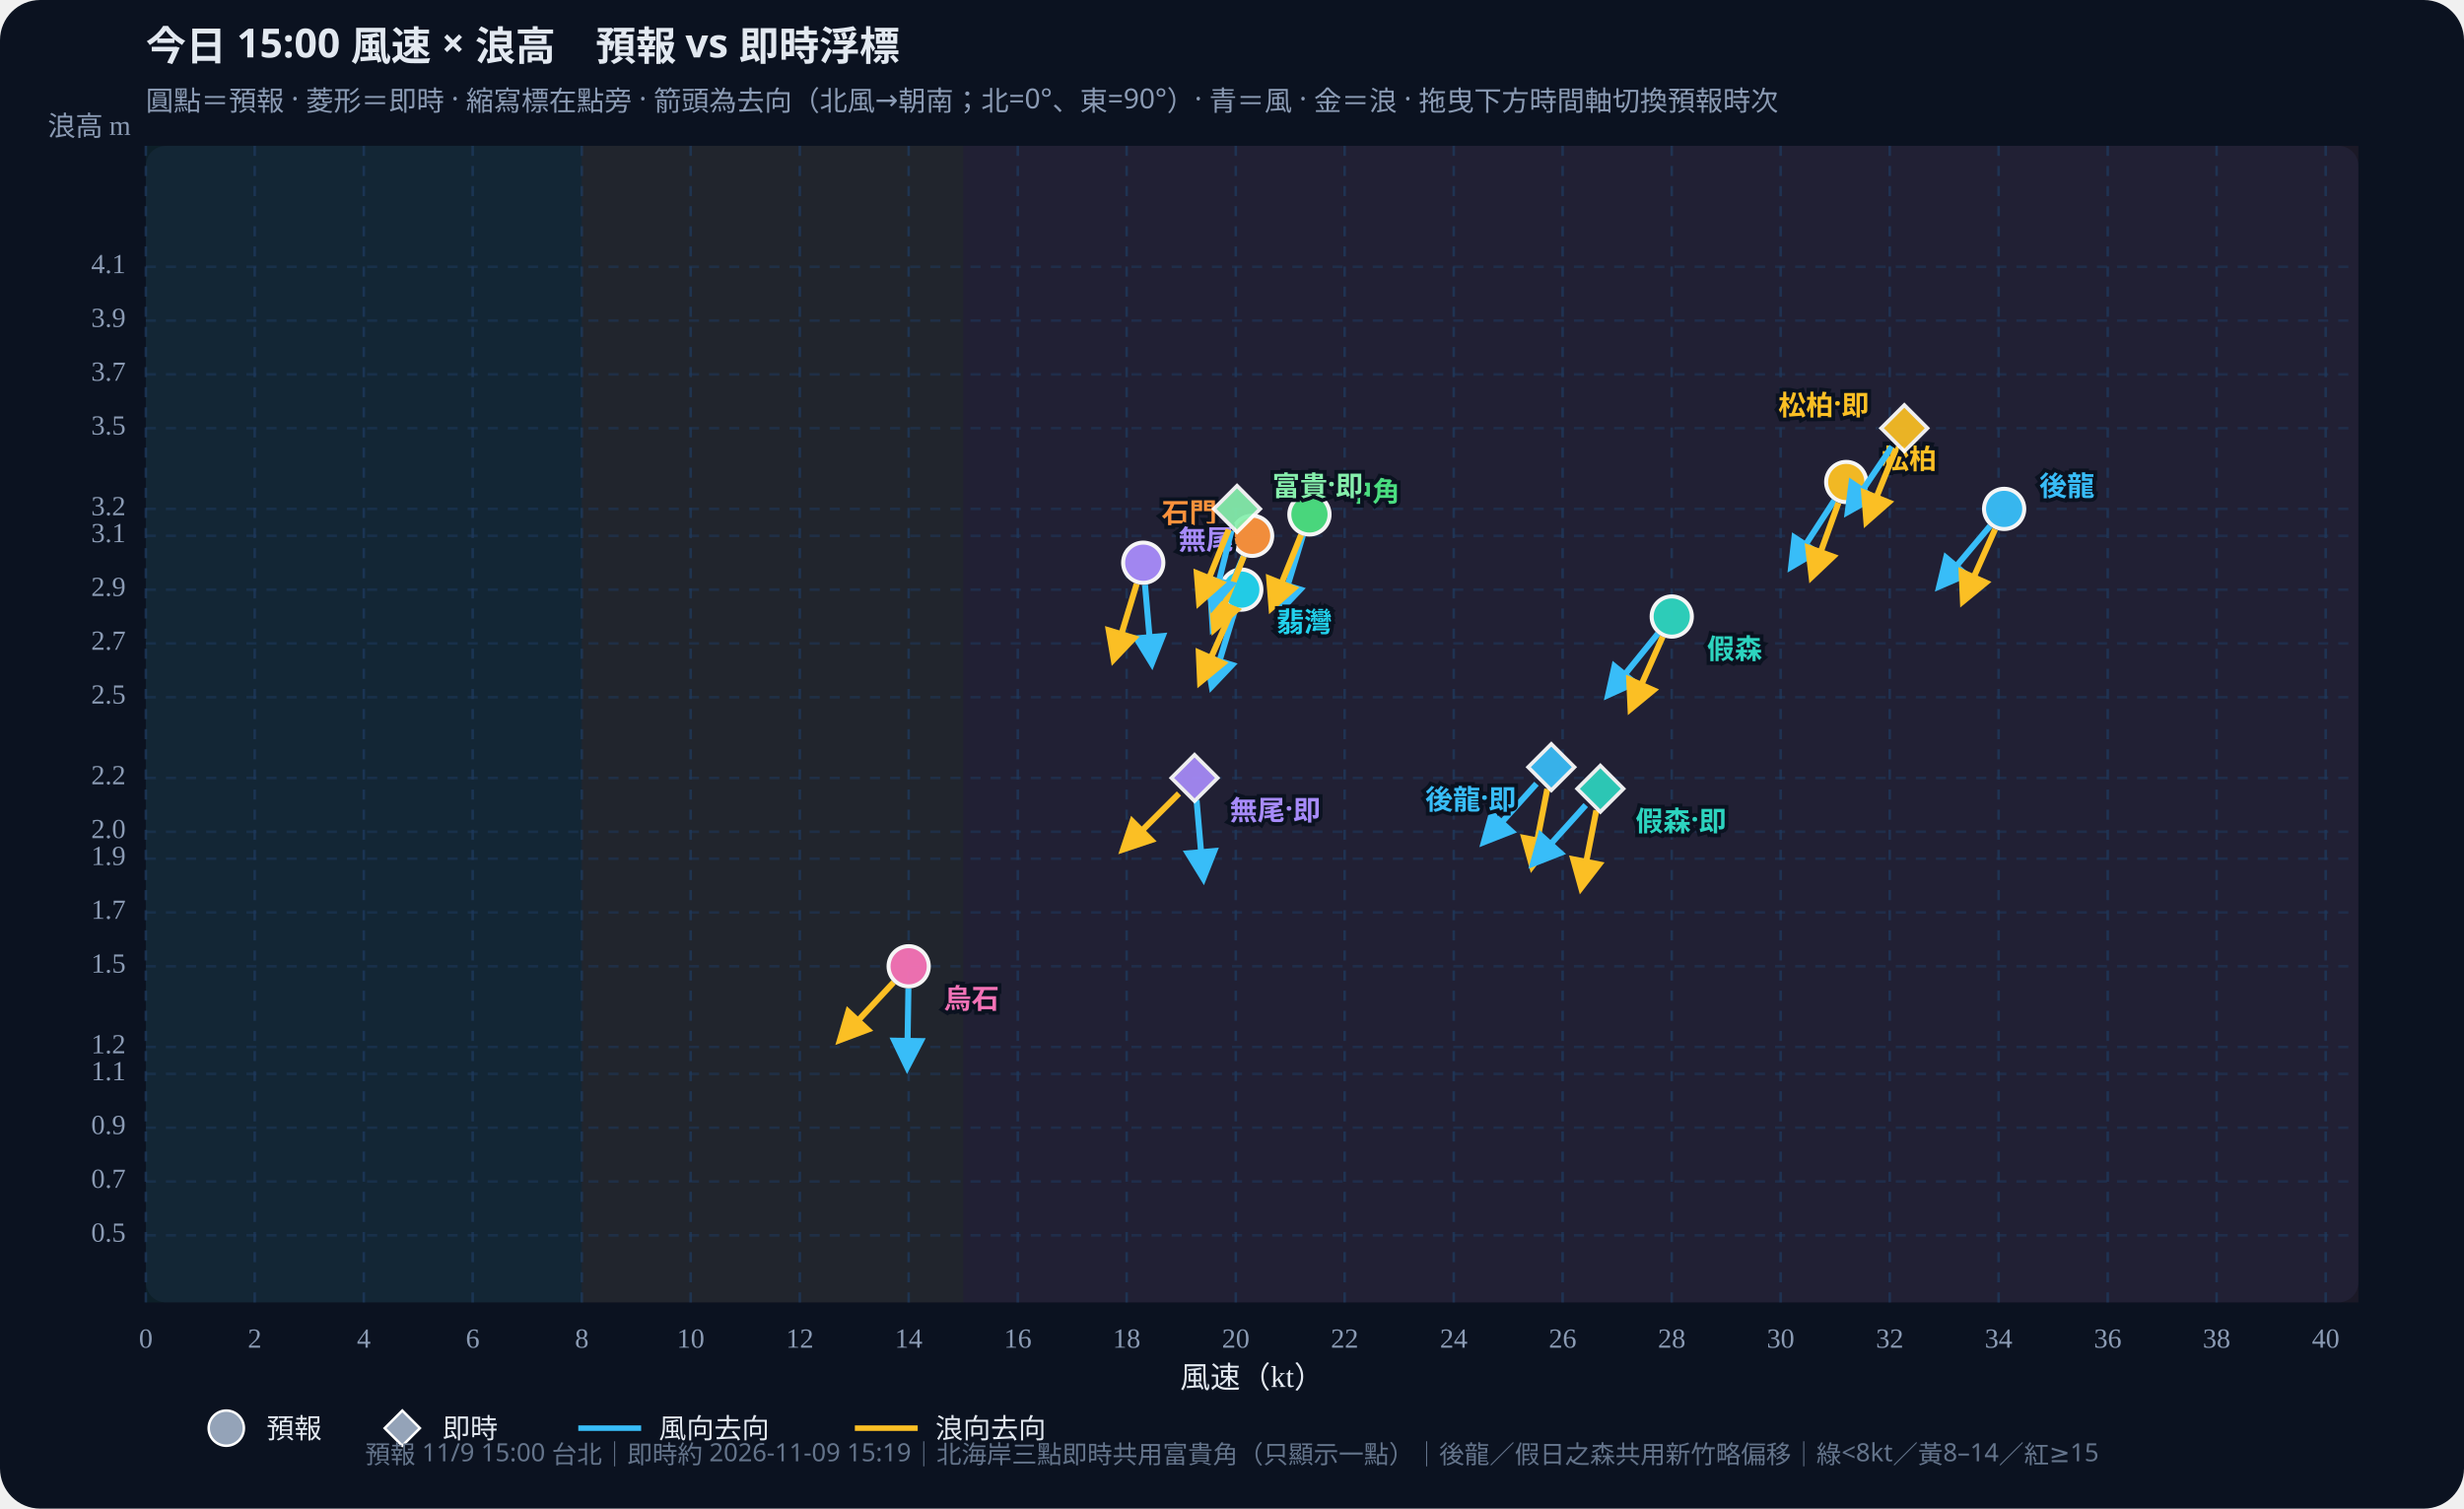
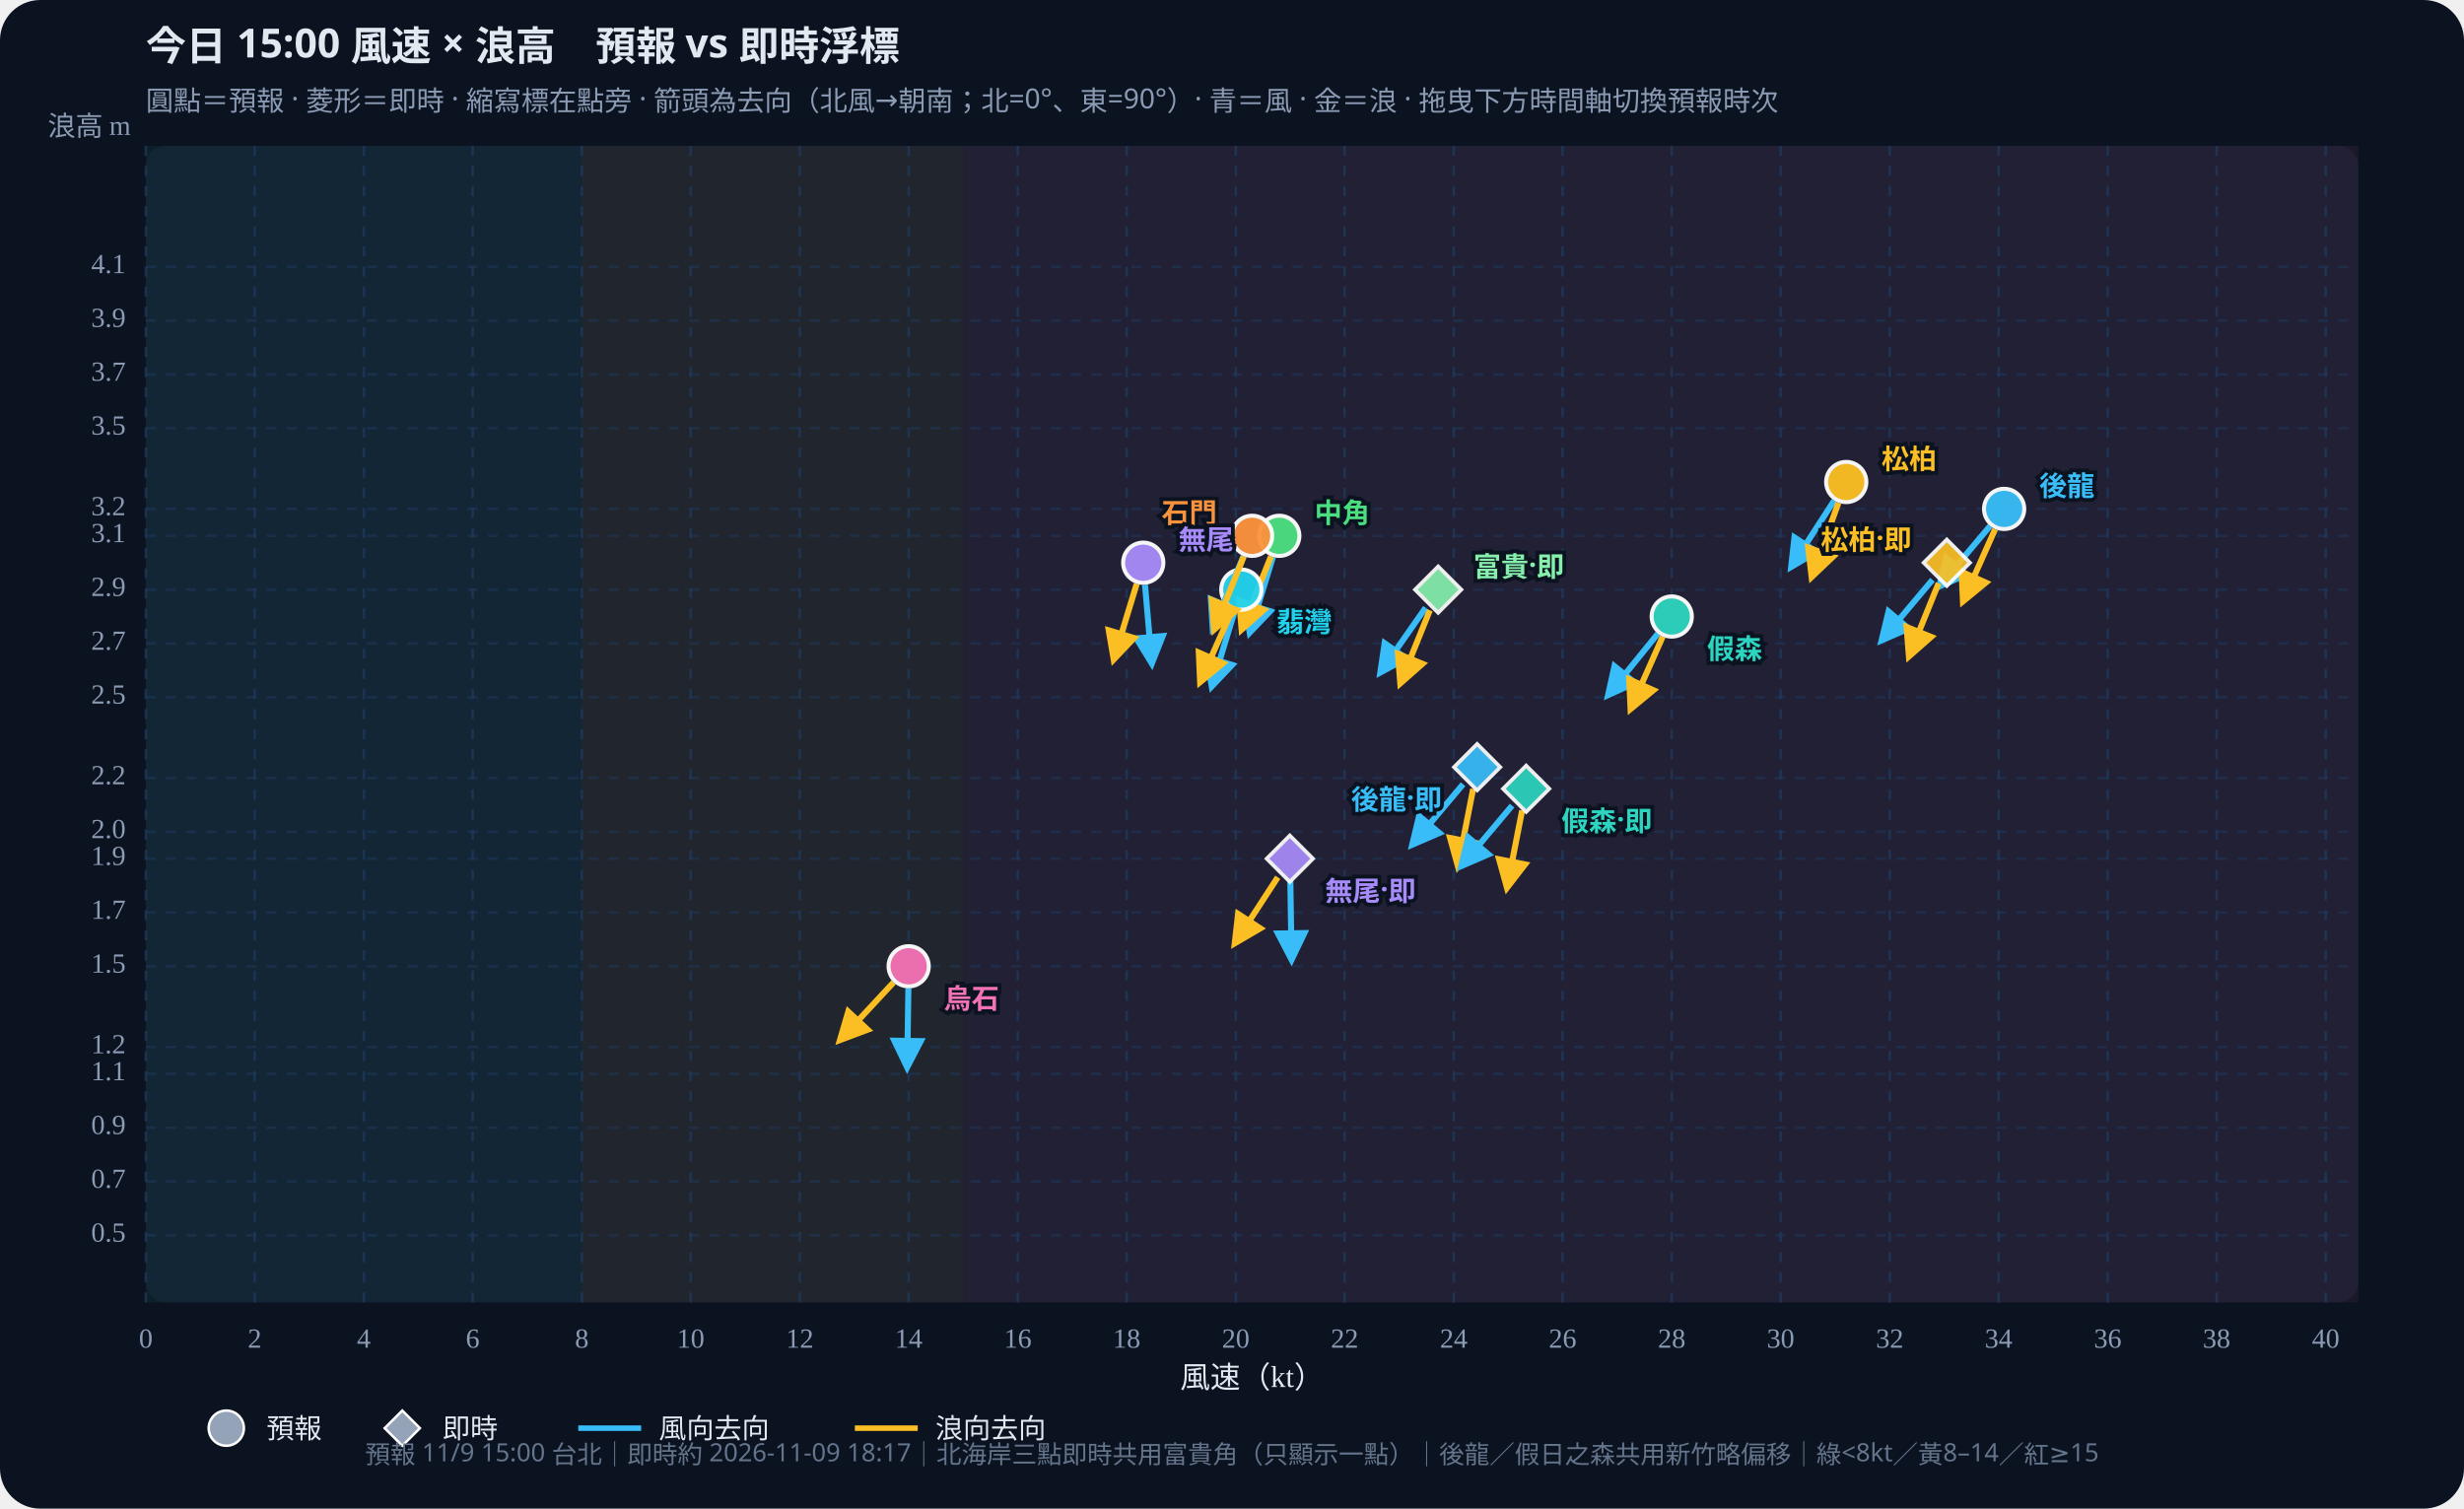
<svg xmlns="http://www.w3.org/2000/svg" id="wws-svg" viewBox="0 0 980 600" role="img" aria-label="風速與浪高散佈圖，可拖曳時間軸切換預報時次" style="width:100%;height:auto;display:block">
  <rect width="980" height="600" fill="#0b1220" rx="16" />
  <rect x="58" y="58" width="880" height="460" fill="#111a2e" rx="8" />
  <rect x="58.0" y="58" width="173.4" height="460" fill="#34d399" opacity="0.07" />
  <rect x="231.4" y="58" width="151.7" height="460" fill="#fbbf24" opacity="0.07" />
  <rect x="383.1" y="58" width="554.9" height="460" fill="#fb7185" opacity="0.07" />
  <defs>
    <marker id="arrow-38bdf8" viewBox="0 0 10 10" refX="8" refY="5" markerWidth="6" markerHeight="6" orient="auto-start-reverse">
      <path d="M0,0 L10,5 L0,10 z" fill="#38bdf8" />
    </marker>
    <marker id="arrow-fbbf24" viewBox="0 0 10 10" refX="8" refY="5" markerWidth="6" markerHeight="6" orient="auto-start-reverse">
      <path d="M0,0 L10,5 L0,10 z" fill="#fbbf24" />
    </marker>
  </defs>
  <text id="wws-title" x="58" y="24" fill="#e2e8f0" font-size="16" font-weight="700" font-family="Noto Sans TC,system-ui,sans-serif">今日 15:00 風速 × 浪高　預報 vs 即時浮標</text>
  <text x="58" y="44" fill="#8b9bb4" font-size="11" font-family="Noto Sans TC,system-ui,sans-serif">圓點＝預報 · 菱形＝即時 · 縮寫標在點旁 · 箭頭為去向（北風→朝南；北=0°、東=90°）· 青＝風 · 金＝浪 · 拖曳下方時間軸切換預報時次</text>
  <line x1="58.0" y1="58" x2="58.0" y2="518" stroke="#1e3a5f" stroke-dasharray="4 4" opacity="0.7" />
  <text x="58.0" y="536" text-anchor="middle" fill="#8b9bb4" font-size="11">0</text>
  <line x1="101.3" y1="58" x2="101.3" y2="518" stroke="#1e3a5f" stroke-dasharray="4 4" opacity="0.7" />
  <text x="101.3" y="536" text-anchor="middle" fill="#8b9bb4" font-size="11">2</text>
  <line x1="144.7" y1="58" x2="144.7" y2="518" stroke="#1e3a5f" stroke-dasharray="4 4" opacity="0.7" />
  <text x="144.7" y="536" text-anchor="middle" fill="#8b9bb4" font-size="11">4</text>
  <line x1="188.0" y1="58" x2="188.0" y2="518" stroke="#1e3a5f" stroke-dasharray="4 4" opacity="0.7" />
  <text x="188.0" y="536" text-anchor="middle" fill="#8b9bb4" font-size="11">6</text>
  <line x1="231.4" y1="58" x2="231.4" y2="518" stroke="#1e3a5f" stroke-dasharray="4 4" opacity="0.7" />
  <text x="231.4" y="536" text-anchor="middle" fill="#8b9bb4" font-size="11">8</text>
  <line x1="274.7" y1="58" x2="274.7" y2="518" stroke="#1e3a5f" stroke-dasharray="4 4" opacity="0.7" />
  <text x="274.7" y="536" text-anchor="middle" fill="#8b9bb4" font-size="11">10</text>
  <line x1="318.1" y1="58" x2="318.1" y2="518" stroke="#1e3a5f" stroke-dasharray="4 4" opacity="0.7" />
  <text x="318.1" y="536" text-anchor="middle" fill="#8b9bb4" font-size="11">12</text>
  <line x1="361.4" y1="58" x2="361.4" y2="518" stroke="#1e3a5f" stroke-dasharray="4 4" opacity="0.7" />
  <text x="361.4" y="536" text-anchor="middle" fill="#8b9bb4" font-size="11">14</text>
  <line x1="404.8" y1="58" x2="404.8" y2="518" stroke="#1e3a5f" stroke-dasharray="4 4" opacity="0.7" />
  <text x="404.8" y="536" text-anchor="middle" fill="#8b9bb4" font-size="11">16</text>
  <line x1="448.1" y1="58" x2="448.1" y2="518" stroke="#1e3a5f" stroke-dasharray="4 4" opacity="0.7" />
  <text x="448.1" y="536" text-anchor="middle" fill="#8b9bb4" font-size="11">18</text>
  <line x1="491.5" y1="58" x2="491.5" y2="518" stroke="#1e3a5f" stroke-dasharray="4 4" opacity="0.7" />
  <text x="491.5" y="536" text-anchor="middle" fill="#8b9bb4" font-size="11">20</text>
  <line x1="534.8" y1="58" x2="534.8" y2="518" stroke="#1e3a5f" stroke-dasharray="4 4" opacity="0.7" />
  <text x="534.8" y="536" text-anchor="middle" fill="#8b9bb4" font-size="11">22</text>
  <line x1="578.2" y1="58" x2="578.2" y2="518" stroke="#1e3a5f" stroke-dasharray="4 4" opacity="0.7" />
  <text x="578.2" y="536" text-anchor="middle" fill="#8b9bb4" font-size="11">24</text>
  <line x1="621.5" y1="58" x2="621.5" y2="518" stroke="#1e3a5f" stroke-dasharray="4 4" opacity="0.7" />
  <text x="621.5" y="536" text-anchor="middle" fill="#8b9bb4" font-size="11">26</text>
  <line x1="664.9" y1="58" x2="664.9" y2="518" stroke="#1e3a5f" stroke-dasharray="4 4" opacity="0.7" />
  <text x="664.9" y="536" text-anchor="middle" fill="#8b9bb4" font-size="11">28</text>
  <line x1="708.2" y1="58" x2="708.2" y2="518" stroke="#1e3a5f" stroke-dasharray="4 4" opacity="0.7" />
  <text x="708.2" y="536" text-anchor="middle" fill="#8b9bb4" font-size="11">30</text>
  <line x1="751.6" y1="58" x2="751.6" y2="518" stroke="#1e3a5f" stroke-dasharray="4 4" opacity="0.7" />
  <text x="751.6" y="536" text-anchor="middle" fill="#8b9bb4" font-size="11">32</text>
  <line x1="794.9" y1="58" x2="794.9" y2="518" stroke="#1e3a5f" stroke-dasharray="4 4" opacity="0.7" />
  <text x="794.9" y="536" text-anchor="middle" fill="#8b9bb4" font-size="11">34</text>
  <line x1="838.3" y1="58" x2="838.3" y2="518" stroke="#1e3a5f" stroke-dasharray="4 4" opacity="0.7" />
  <text x="838.3" y="536" text-anchor="middle" fill="#8b9bb4" font-size="11">36</text>
  <line x1="881.6" y1="58" x2="881.6" y2="518" stroke="#1e3a5f" stroke-dasharray="4 4" opacity="0.7" />
  <text x="881.6" y="536" text-anchor="middle" fill="#8b9bb4" font-size="11">38</text>
  <line x1="925.0" y1="58" x2="925.0" y2="518" stroke="#1e3a5f" stroke-dasharray="4 4" opacity="0.7" />
  <text x="925.0" y="536" text-anchor="middle" fill="#8b9bb4" font-size="11">40</text>
  <line x1="58" y1="491.3" x2="938" y2="491.3" stroke="#1e3a5f" stroke-dasharray="4 4" opacity="0.5" />
  <text x="50" y="491.3" text-anchor="end" dominant-baseline="middle" fill="#8b9bb4" font-size="11">0.5</text>
  <line x1="58" y1="469.9" x2="938" y2="469.9" stroke="#1e3a5f" stroke-dasharray="4 4" opacity="0.5" />
  <text x="50" y="469.9" text-anchor="end" dominant-baseline="middle" fill="#8b9bb4" font-size="11">0.7</text>
  <line x1="58" y1="448.5" x2="938" y2="448.5" stroke="#1e3a5f" stroke-dasharray="4 4" opacity="0.5" />
  <text x="50" y="448.5" text-anchor="end" dominant-baseline="middle" fill="#8b9bb4" font-size="11">0.9</text>
  <line x1="58" y1="427.1" x2="938" y2="427.1" stroke="#1e3a5f" stroke-dasharray="4 4" opacity="0.5" />
  <text x="50" y="427.1" text-anchor="end" dominant-baseline="middle" fill="#8b9bb4" font-size="11">1.1</text>
  <line x1="58" y1="416.4" x2="938" y2="416.4" stroke="#1e3a5f" stroke-dasharray="4 4" opacity="0.5" />
  <text x="50" y="416.4" text-anchor="end" dominant-baseline="middle" fill="#8b9bb4" font-size="11">1.2</text>
  <line x1="58" y1="384.3" x2="938" y2="384.3" stroke="#1e3a5f" stroke-dasharray="4 4" opacity="0.5" />
  <text x="50" y="384.3" text-anchor="end" dominant-baseline="middle" fill="#8b9bb4" font-size="11">1.5</text>
  <line x1="58" y1="362.9" x2="938" y2="362.9" stroke="#1e3a5f" stroke-dasharray="4 4" opacity="0.5" />
  <text x="50" y="362.9" text-anchor="end" dominant-baseline="middle" fill="#8b9bb4" font-size="11">1.7</text>
  <line x1="58" y1="341.5" x2="938" y2="341.5" stroke="#1e3a5f" stroke-dasharray="4 4" opacity="0.5" />
  <text x="50" y="341.5" text-anchor="end" dominant-baseline="middle" fill="#8b9bb4" font-size="11">1.9</text>
  <line x1="58" y1="330.8" x2="938" y2="330.8" stroke="#1e3a5f" stroke-dasharray="4 4" opacity="0.5" />
  <text x="50" y="330.8" text-anchor="end" dominant-baseline="middle" fill="#8b9bb4" font-size="11">2.0</text>
  <line x1="58" y1="309.4" x2="938" y2="309.4" stroke="#1e3a5f" stroke-dasharray="4 4" opacity="0.5" />
  <text x="50" y="309.4" text-anchor="end" dominant-baseline="middle" fill="#8b9bb4" font-size="11">2.2</text>
  <line x1="58" y1="277.3" x2="938" y2="277.3" stroke="#1e3a5f" stroke-dasharray="4 4" opacity="0.5" />
  <text x="50" y="277.3" text-anchor="end" dominant-baseline="middle" fill="#8b9bb4" font-size="11">2.5</text>
  <line x1="58" y1="255.9" x2="938" y2="255.9" stroke="#1e3a5f" stroke-dasharray="4 4" opacity="0.5" />
  <text x="50" y="255.9" text-anchor="end" dominant-baseline="middle" fill="#8b9bb4" font-size="11">2.7</text>
  <line x1="58" y1="234.5" x2="938" y2="234.5" stroke="#1e3a5f" stroke-dasharray="4 4" opacity="0.5" />
  <text x="50" y="234.5" text-anchor="end" dominant-baseline="middle" fill="#8b9bb4" font-size="11">2.9</text>
  <line x1="58" y1="213.1" x2="938" y2="213.1" stroke="#1e3a5f" stroke-dasharray="4 4" opacity="0.5" />
  <text x="50" y="213.1" text-anchor="end" dominant-baseline="middle" fill="#8b9bb4" font-size="11">3.1</text>
  <line x1="58" y1="202.4" x2="938" y2="202.4" stroke="#1e3a5f" stroke-dasharray="4 4" opacity="0.5" />
  <text x="50" y="202.4" text-anchor="end" dominant-baseline="middle" fill="#8b9bb4" font-size="11">3.2</text>
  <line x1="58" y1="170.3" x2="938" y2="170.3" stroke="#1e3a5f" stroke-dasharray="4 4" opacity="0.5" />
  <text x="50" y="170.3" text-anchor="end" dominant-baseline="middle" fill="#8b9bb4" font-size="11">3.5</text>
  <line x1="58" y1="148.9" x2="938" y2="148.9" stroke="#1e3a5f" stroke-dasharray="4 4" opacity="0.5" />
  <text x="50" y="148.9" text-anchor="end" dominant-baseline="middle" fill="#8b9bb4" font-size="11">3.7</text>
  <line x1="58" y1="127.5" x2="938" y2="127.5" stroke="#1e3a5f" stroke-dasharray="4 4" opacity="0.5" />
  <text x="50" y="127.5" text-anchor="end" dominant-baseline="middle" fill="#8b9bb4" font-size="11">3.9</text>
  <line x1="58" y1="106.1" x2="938" y2="106.1" stroke="#1e3a5f" stroke-dasharray="4 4" opacity="0.5" />
  <text x="50" y="106.1" text-anchor="end" dominant-baseline="middle" fill="#8b9bb4" font-size="11">4.1</text>
  <text x="498" y="552" text-anchor="middle" fill="#e2e8f0" font-size="12">風速（kt）</text>
  <text x="52" y="54" text-anchor="end" fill="#8b9bb4" font-size="11">浪高 m</text>
  <g id="wws-forecast-layer">
    <line x1="791.5" y1="209.2" x2="771.4" y2="233.1" stroke="#38bdf8" stroke-width="2.4" marker-end="url(#arrow-38bdf8)" />
    <line x1="793.5" y1="210.5" x2="780.8" y2="239.0" stroke="#fbbf24" stroke-width="2.4" marker-end="url(#arrow-fbbf24)" />
    <circle cx="797.1" cy="202.4" r="8.0" fill="#38bdf8" stroke="#fff" stroke-width="1.6" opacity="0.95" />
    <line x1="659.4" y1="252.0" x2="639.7" y2="276.3" stroke="#38bdf8" stroke-width="2.4" marker-end="url(#arrow-38bdf8)" />
    <line x1="661.3" y1="253.2" x2="648.6" y2="281.8" stroke="#fbbf24" stroke-width="2.4" marker-end="url(#arrow-fbbf24)" />
    <circle cx="664.9" cy="245.2" r="8.0" fill="#2dd4bf" stroke="#fff" stroke-width="1.6" opacity="0.95" />
    <line x1="729.5" y1="199.1" x2="712.5" y2="225.3" stroke="#38bdf8" stroke-width="2.4" marker-end="url(#arrow-38bdf8)" />
    <line x1="731.2" y1="200.0" x2="720.6" y2="229.3" stroke="#fbbf24" stroke-width="2.4" marker-end="url(#arrow-fbbf24)" />
    <circle cx="734.3" cy="191.7" r="8.0" fill="#fbbf24" stroke="#fff" stroke-width="1.6" opacity="0.95" />
-     <line x1="518.2" y1="213.0" x2="509.1" y2="242.8" stroke="#38bdf8" stroke-width="2.4" marker-end="url(#arrow-38bdf8)" />
-     <line x1="517.5" y1="212.7" x2="505.8" y2="241.6" stroke="#fbbf24" stroke-width="2.4" marker-end="url(#arrow-fbbf24)" />
-     <circle cx="520.8" cy="204.6" r="8.0" fill="#4ade80" stroke="#fff" stroke-width="1.6" opacity="0.95" />
+     <line x1="506.3" y1="221.5" x2="497.1" y2="251.4" stroke="#38bdf8" stroke-width="2.4" marker-end="url(#arrow-38bdf8)" />
+     <line x1="505.5" y1="221.3" x2="493.9" y2="250.2" stroke="#fbbf24" stroke-width="2.4" marker-end="url(#arrow-fbbf24)" />
+     <circle cx="508.8" cy="213.1" r="8.0" fill="#4ade80" stroke="#fff" stroke-width="1.6" opacity="0.95" />
    <line x1="491.1" y1="242.9" x2="482.0" y2="272.8" stroke="#38bdf8" stroke-width="2.4" marker-end="url(#arrow-38bdf8)" />
    <line x1="490.1" y1="242.6" x2="477.4" y2="271.1" stroke="#fbbf24" stroke-width="2.4" marker-end="url(#arrow-fbbf24)" />
    <circle cx="493.7" cy="234.5" r="8.0" fill="#22d3ee" stroke="#fff" stroke-width="1.6" opacity="0.95" />
    <line x1="494.6" y1="221.2" x2="482.4" y2="249.9" stroke="#38bdf8" stroke-width="2.4" marker-end="url(#arrow-38bdf8)" />
    <line x1="494.7" y1="221.3" x2="483.0" y2="250.2" stroke="#fbbf24" stroke-width="2.4" marker-end="url(#arrow-fbbf24)" />
    <circle cx="498.0" cy="213.1" r="8.0" fill="#fb923c" stroke="#fff" stroke-width="1.6" opacity="0.95" />
    <line x1="455.4" y1="232.6" x2="458.1" y2="263.7" stroke="#38bdf8" stroke-width="2.4" marker-end="url(#arrow-38bdf8)" />
    <line x1="452.1" y1="232.2" x2="443.0" y2="262.1" stroke="#fbbf24" stroke-width="2.4" marker-end="url(#arrow-fbbf24)" />
    <circle cx="454.7" cy="223.8" r="8.0" fill="#a78bfa" stroke="#fff" stroke-width="1.6" opacity="0.95" />
    <line x1="361.3" y1="393.1" x2="360.8" y2="424.3" stroke="#38bdf8" stroke-width="2.4" marker-end="url(#arrow-38bdf8)" />
    <line x1="355.4" y1="390.7" x2="334.2" y2="413.5" stroke="#fbbf24" stroke-width="2.4" marker-end="url(#arrow-fbbf24)" />
    <circle cx="361.4" cy="384.3" r="8.0" fill="#f472b6" stroke="#fff" stroke-width="1.6" opacity="0.95" />
    <text x="811.1" y="192.4" text-anchor="start" dominant-baseline="central" fill="#38bdf8" font-size="11" font-weight="700" font-family="Noto Sans TC,system-ui,sans-serif" stroke="#0b1220" stroke-width="3" paint-order="stroke">後龍</text>
    <text x="678.9" y="257.2" text-anchor="start" dominant-baseline="central" fill="#2dd4bf" font-size="11" font-weight="700" font-family="Noto Sans TC,system-ui,sans-serif" stroke="#0b1220" stroke-width="3" paint-order="stroke">假森</text>
    <text x="748.3" y="181.7" text-anchor="start" dominant-baseline="central" fill="#fbbf24" font-size="11" font-weight="700" font-family="Noto Sans TC,system-ui,sans-serif" stroke="#0b1220" stroke-width="3" paint-order="stroke">松柏</text>
-     <text x="534.8" y="194.6" text-anchor="start" dominant-baseline="central" fill="#4ade80" font-size="11" font-weight="700" font-family="Noto Sans TC,system-ui,sans-serif" stroke="#0b1220" stroke-width="3" paint-order="stroke">中角</text>
+     <text x="522.8" y="203.1" text-anchor="start" dominant-baseline="central" fill="#4ade80" font-size="11" font-weight="700" font-family="Noto Sans TC,system-ui,sans-serif" stroke="#0b1220" stroke-width="3" paint-order="stroke">中角</text>
    <text x="507.7" y="246.5" text-anchor="start" dominant-baseline="central" fill="#22d3ee" font-size="11" font-weight="700" font-family="Noto Sans TC,system-ui,sans-serif" stroke="#0b1220" stroke-width="3" paint-order="stroke">翡灣</text>
    <text x="484.0" y="203.1" text-anchor="end" dominant-baseline="central" fill="#fb923c" font-size="11" font-weight="700" font-family="Noto Sans TC,system-ui,sans-serif" stroke="#0b1220" stroke-width="3" paint-order="stroke">石門</text>
    <text x="468.7" y="213.8" text-anchor="start" dominant-baseline="central" fill="#a78bfa" font-size="11" font-weight="700" font-family="Noto Sans TC,system-ui,sans-serif" stroke="#0b1220" stroke-width="3" paint-order="stroke">無尾</text>
    <text x="375.4" y="396.3" text-anchor="start" dominant-baseline="central" fill="#f472b6" font-size="11" font-weight="700" font-family="Noto Sans TC,system-ui,sans-serif" stroke="#0b1220" stroke-width="3" paint-order="stroke">烏石</text>
  </g>
  <g id="wws-live-layer">
-     <line x1="611.1" y1="311.7" x2="590.3" y2="334.8" stroke="#38bdf8" stroke-width="2.4" marker-end="url(#arrow-38bdf8)" />
-     <line x1="615.4" y1="313.8" x2="609.4" y2="344.4" stroke="#fbbf24" stroke-width="2.4" marker-end="url(#arrow-fbbf24)" />
-     <polygon points="617.0,295.9 626.2,305.1 617.0,314.3 607.8,305.1" fill="#38bdf8" stroke="#fff" stroke-width="1.5" opacity="0.92" />
-     <line x1="630.7" y1="320.2" x2="609.8" y2="343.4" stroke="#38bdf8" stroke-width="2.4" marker-end="url(#arrow-38bdf8)" />
-     <line x1="634.9" y1="322.3" x2="628.9" y2="352.9" stroke="#fbbf24" stroke-width="2.4" marker-end="url(#arrow-fbbf24)" />
-     <polygon points="636.5,304.5 645.7,313.7 636.5,322.9 627.3,313.7" fill="#2dd4bf" stroke="#fff" stroke-width="1.5" opacity="0.92" />
-     <line x1="752.5" y1="177.6" x2="735.0" y2="203.5" stroke="#38bdf8" stroke-width="2.4" marker-end="url(#arrow-38bdf8)" />
-     <line x1="754.1" y1="178.5" x2="742.4" y2="207.4" stroke="#fbbf24" stroke-width="2.4" marker-end="url(#arrow-fbbf24)" />
-     <polygon points="757.4,161.1 766.6,170.3 757.4,179.5 748.2,170.3" fill="#fbbf24" stroke="#fff" stroke-width="1.5" opacity="0.92" />
-     <line x1="489.8" y1="211.0" x2="482.3" y2="241.2" stroke="#38bdf8" stroke-width="2.4" marker-end="url(#arrow-38bdf8)" />
-     <line x1="488.7" y1="210.6" x2="477.0" y2="239.5" stroke="#fbbf24" stroke-width="2.4" marker-end="url(#arrow-fbbf24)" />
-     <polygon points="492.0,193.2 501.2,202.4 492.0,211.6 482.8,202.4" fill="#86efac" stroke="#fff" stroke-width="1.5" opacity="0.92" />
-     <line x1="475.9" y1="318.2" x2="478.6" y2="349.2" stroke="#38bdf8" stroke-width="2.4" marker-end="url(#arrow-38bdf8)" />
-     <line x1="468.9" y1="315.6" x2="446.8" y2="337.7" stroke="#fbbf24" stroke-width="2.4" marker-end="url(#arrow-fbbf24)" />
-     <polygon points="475.1,300.2 484.3,309.4 475.1,318.6 465.9,309.4" fill="#a78bfa" stroke="#fff" stroke-width="1.5" opacity="0.92" />
-     <text x="603.0" y="317.1" text-anchor="end" dominant-baseline="central" fill="#38bdf8" font-size="11" font-weight="700" font-family="Noto Sans TC,system-ui,sans-serif" stroke="#0b1220" stroke-width="3" paint-order="stroke">後龍·即</text>
-     <text x="650.5" y="325.7" text-anchor="start" dominant-baseline="central" fill="#2dd4bf" font-size="11" font-weight="700" font-family="Noto Sans TC,system-ui,sans-serif" stroke="#0b1220" stroke-width="3" paint-order="stroke">假森·即</text>
-     <text x="743.4" y="160.3" text-anchor="end" dominant-baseline="central" fill="#fbbf24" font-size="11" font-weight="700" font-family="Noto Sans TC,system-ui,sans-serif" stroke="#0b1220" stroke-width="3" paint-order="stroke">松柏·即</text>
-     <text x="506.0" y="192.4" text-anchor="start" dominant-baseline="central" fill="#86efac" font-size="11" font-weight="700" font-family="Noto Sans TC,system-ui,sans-serif" stroke="#0b1220" stroke-width="3" paint-order="stroke">富貴·即</text>
-     <text x="489.1" y="321.4" text-anchor="start" dominant-baseline="central" fill="#a78bfa" font-size="11" font-weight="700" font-family="Noto Sans TC,system-ui,sans-serif" stroke="#0b1220" stroke-width="3" paint-order="stroke">無尾·即</text>
+     <line x1="581.9" y1="311.9" x2="561.8" y2="335.8" stroke="#38bdf8" stroke-width="2.4" marker-end="url(#arrow-38bdf8)" />
+     <line x1="585.9" y1="313.8" x2="579.9" y2="344.4" stroke="#fbbf24" stroke-width="2.4" marker-end="url(#arrow-fbbf24)" />
+     <polygon points="587.5,295.9 596.7,305.1 587.5,314.3 578.3,305.1" fill="#38bdf8" stroke="#fff" stroke-width="1.5" opacity="0.92" />
+     <line x1="601.4" y1="320.4" x2="581.3" y2="344.3" stroke="#38bdf8" stroke-width="2.4" marker-end="url(#arrow-38bdf8)" />
+     <line x1="605.4" y1="322.3" x2="599.4" y2="352.9" stroke="#fbbf24" stroke-width="2.4" marker-end="url(#arrow-fbbf24)" />
+     <polygon points="607.0,304.5 616.2,313.7 607.0,322.9 597.8,313.7" fill="#2dd4bf" stroke="#fff" stroke-width="1.5" opacity="0.92" />
+     <line x1="768.6" y1="230.6" x2="748.5" y2="254.5" stroke="#38bdf8" stroke-width="2.4" marker-end="url(#arrow-38bdf8)" />
+     <line x1="771.0" y1="232.0" x2="759.3" y2="260.9" stroke="#fbbf24" stroke-width="2.4" marker-end="url(#arrow-fbbf24)" />
+     <polygon points="774.3,214.6 783.5,223.8 774.3,233.0 765.1,223.8" fill="#fbbf24" stroke="#fff" stroke-width="1.5" opacity="0.92" />
+     <line x1="567.0" y1="241.7" x2="549.1" y2="267.3" stroke="#38bdf8" stroke-width="2.4" marker-end="url(#arrow-38bdf8)" />
+     <line x1="568.7" y1="242.7" x2="557.0" y2="271.6" stroke="#fbbf24" stroke-width="2.4" marker-end="url(#arrow-fbbf24)" />
+     <polygon points="572.0,225.3 581.2,234.5 572.0,243.7 562.8,234.5" fill="#86efac" stroke="#fff" stroke-width="1.5" opacity="0.92" />
+     <line x1="513.2" y1="350.3" x2="513.7" y2="381.5" stroke="#38bdf8" stroke-width="2.4" marker-end="url(#arrow-38bdf8)" />
+     <line x1="508.2" y1="348.9" x2="491.2" y2="375.0" stroke="#fbbf24" stroke-width="2.4" marker-end="url(#arrow-fbbf24)" />
+     <polygon points="513.0,332.3 522.2,341.5 513.0,350.7 503.8,341.5" fill="#a78bfa" stroke="#fff" stroke-width="1.5" opacity="0.92" />
+     <text x="573.5" y="317.1" text-anchor="end" dominant-baseline="central" fill="#38bdf8" font-size="11" font-weight="700" font-family="Noto Sans TC,system-ui,sans-serif" stroke="#0b1220" stroke-width="3" paint-order="stroke">後龍·即</text>
+     <text x="621.0" y="325.7" text-anchor="start" dominant-baseline="central" fill="#2dd4bf" font-size="11" font-weight="700" font-family="Noto Sans TC,system-ui,sans-serif" stroke="#0b1220" stroke-width="3" paint-order="stroke">假森·即</text>
+     <text x="760.3" y="213.8" text-anchor="end" dominant-baseline="central" fill="#fbbf24" font-size="11" font-weight="700" font-family="Noto Sans TC,system-ui,sans-serif" stroke="#0b1220" stroke-width="3" paint-order="stroke">松柏·即</text>
+     <text x="586.0" y="224.5" text-anchor="start" dominant-baseline="central" fill="#86efac" font-size="11" font-weight="700" font-family="Noto Sans TC,system-ui,sans-serif" stroke="#0b1220" stroke-width="3" paint-order="stroke">富貴·即</text>
+     <text x="527.0" y="353.5" text-anchor="start" dominant-baseline="central" fill="#a78bfa" font-size="11" font-weight="700" font-family="Noto Sans TC,system-ui,sans-serif" stroke="#0b1220" stroke-width="3" paint-order="stroke">無尾·即</text>
  </g>
  <circle cx="90" cy="568" r="7" fill="#94a3b8" stroke="#fff" />
  <text x="106" y="572" fill="#e2e8f0" font-size="11" font-family="Noto Sans TC,system-ui,sans-serif">預報</text>
  <polygon points="160,561 167,568 160,575 153,568" fill="#94a3b8" stroke="#fff" />
  <text x="176" y="572" fill="#e2e8f0" font-size="11" font-family="Noto Sans TC,system-ui,sans-serif">即時</text>
  <line x1="230" y1="568" x2="255" y2="568" stroke="#38bdf8" stroke-width="2.2" />
  <text x="262" y="572" fill="#e2e8f0" font-size="11" font-family="Noto Sans TC,system-ui,sans-serif">風向去向</text>
  <line x1="340" y1="568" x2="365" y2="568" stroke="#fbbf24" stroke-width="2.2" />
  <text x="372" y="572" fill="#e2e8f0" font-size="11" font-family="Noto Sans TC,system-ui,sans-serif">浪向去向</text>
-   <text id="wws-foot" x="490" y="582" text-anchor="middle" fill="#64748b" font-size="10" font-family="Noto Sans TC,system-ui,sans-serif">預報 11/9 15:00 台北｜即時約 2026-11-09 15:19｜北海岸三點即時共用富貴角（只顯示一點）｜後龍／假日之森共用新竹略偏移｜綠&lt;8kt／黃8–14／紅≥15</text>
+   <text id="wws-foot" x="490" y="582" text-anchor="middle" fill="#64748b" font-size="10" font-family="Noto Sans TC,system-ui,sans-serif">預報 11/9 15:00 台北｜即時約 2026-11-09 18:17｜北海岸三點即時共用富貴角（只顯示一點）｜後龍／假日之森共用新竹略偏移｜綠&lt;8kt／黃8–14／紅≥15</text>
</svg>
